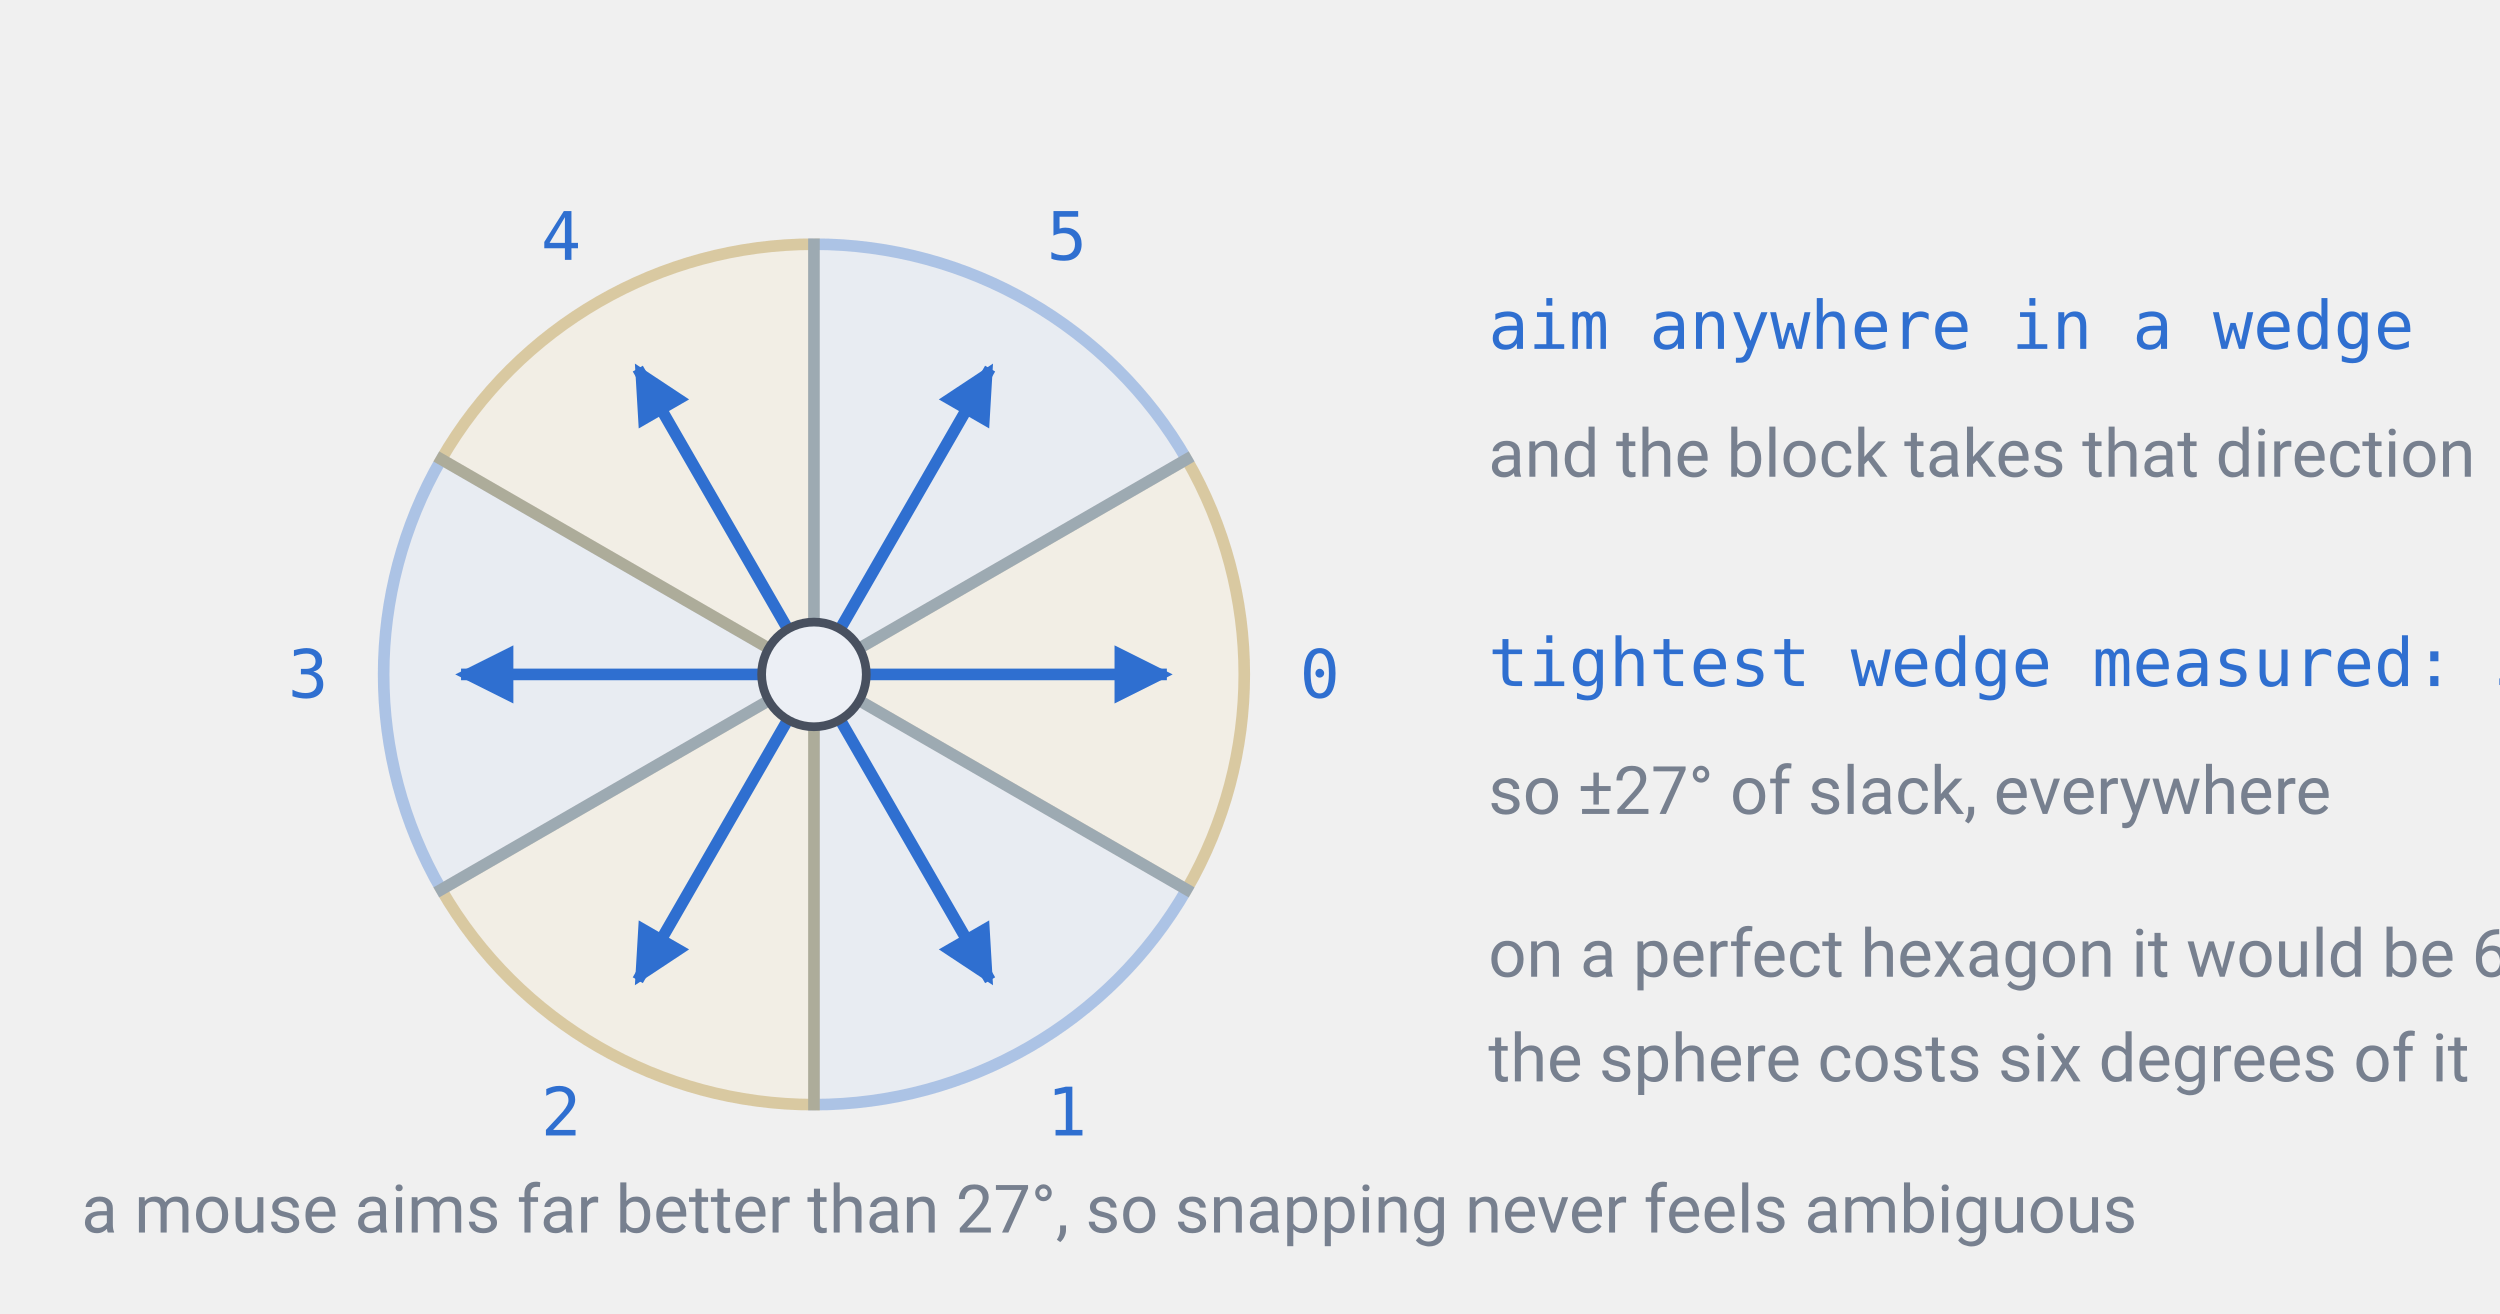
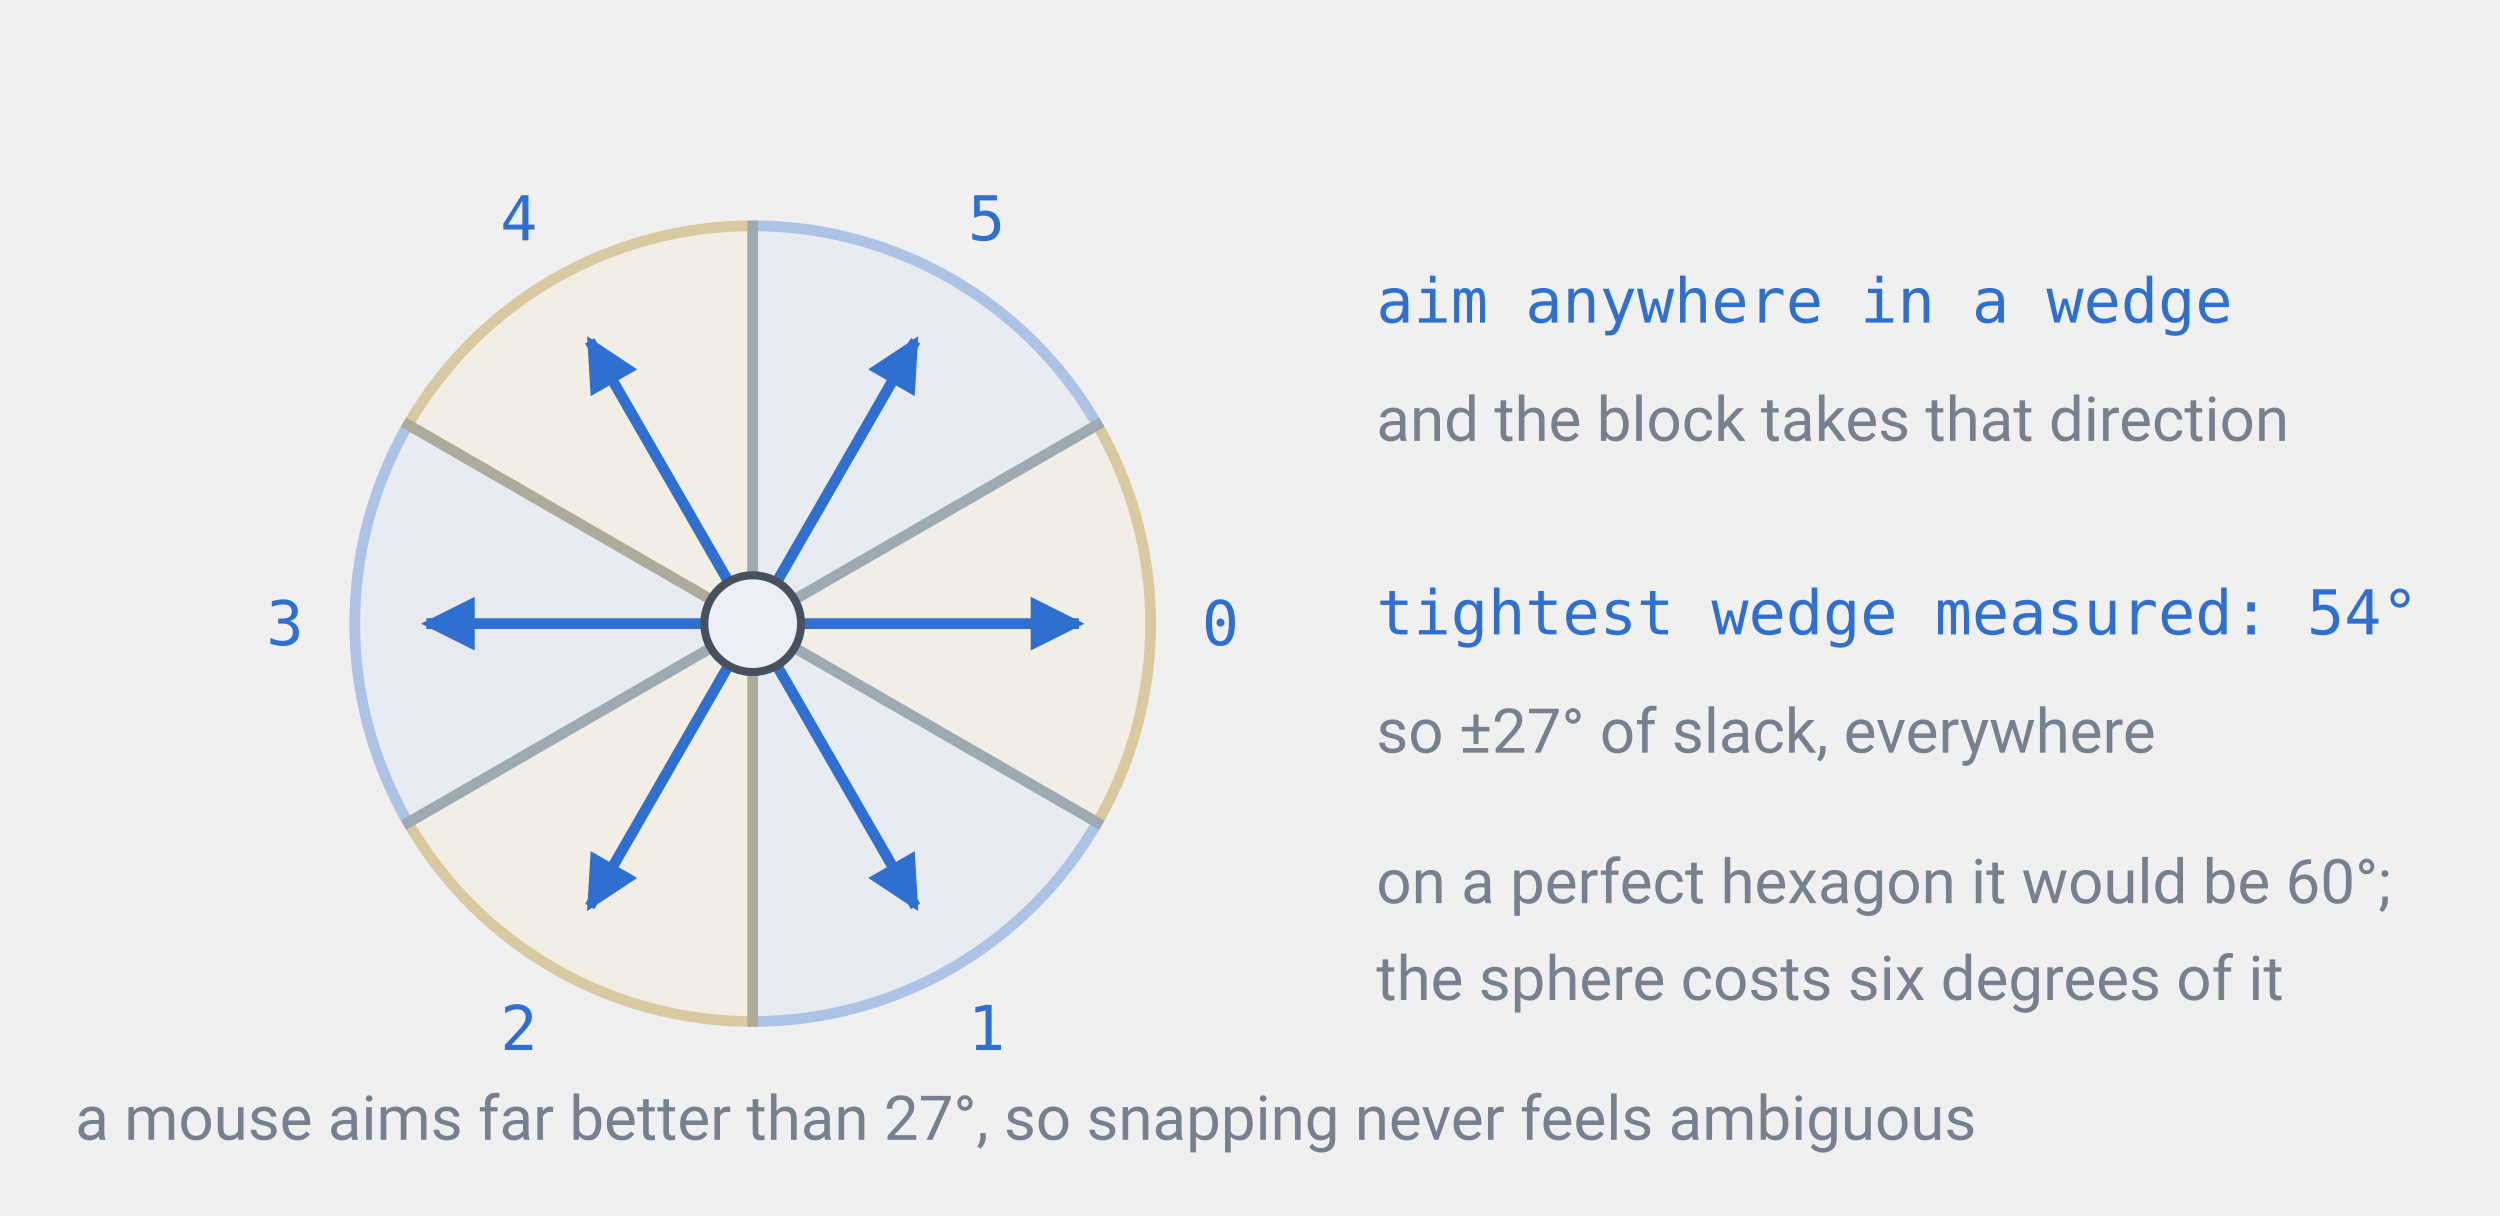
- <svg xmlns="http://www.w3.org/2000/svg" viewBox="0 0 430 226" width="430" height="226">
+ <svg xmlns="http://www.w3.org/2000/svg" viewBox="0 0 465 226" width="465" height="226">
  <style>
  .cf-l{stroke:#9aa3b2;fill:none;stroke-width:1}
  .cf-m{stroke:#48505f;fill:none;stroke-width:1.5}
  .cf-fill{fill:#eceff5;stroke:#48505f;stroke-width:1.5}
  .cf-a{stroke:#2f6fd0;fill:none;stroke-width:2}
  .cf-af{fill:#dbe5f5;stroke:#2f6fd0;stroke-width:2}
  .cf-g{stroke:#b0800f;fill:none;stroke-width:2}
  .cf-gf{fill:#f5ead0;stroke:#b0800f;stroke-width:2}
  .cf-void{fill:#ffffff;stroke:#48505f;stroke-width:1.5}
  text{font-family:ui-sans-serif,-apple-system,"Segoe UI",Roboto,Helvetica,sans-serif;font-size:12px;fill:#39404d}
  text.cf-d{fill:#77808f;font-size:11.5px}
  text.cf-c{font-family:ui-monospace,SFMono-Regular,Menlo,Consolas,monospace;font-size:11.5px;fill:#2f6fd0}
  text.cf-gd{font-family:ui-monospace,SFMono-Regular,Menlo,Consolas,monospace;font-size:11.5px;fill:#b0800f}
  text.cf-big{font-size:14px;font-weight:600}
  @media (prefers-color-scheme:dark){
    .cf-l{stroke:#5c6577} .cf-m{stroke:#aeb6c4} .cf-fill{fill:#1b2333;stroke:#aeb6c4}
    .cf-a{stroke:#6aa2f0} .cf-af{fill:#1a2942;stroke:#6aa2f0}
    .cf-g{stroke:#e0b355} .cf-gf{fill:#2a2210;stroke:#e0b355}
    .cf-void{fill:#0f141d;stroke:#aeb6c4}
    text{fill:#d3d9e4} text.cf-d{fill:#98a1b2} text.cf-c{fill:#6aa2f0} text.cf-gd{fill:#e0b355}
  }
</style>
  <defs>
    <marker id="sz1" viewBox="0 0 10 10" refX="9" refY="5" markerWidth="5" markerHeight="5" orient="auto-start-reverse">
      <path d="M0 0 L10 5 L0 10 z" fill="#2f6fd0" />
    </marker>
  </defs>
  <path class="cf-gf" opacity="0.35" d="M140 116L204.1 79.0 A 74 74 0 0 1 204.1 153.0Z" />
  <path class="cf-af" opacity="0.35" d="M140 116L204.1 153.0 A 74 74 0 0 1 140.0 190.0Z" />
  <path class="cf-gf" opacity="0.35" d="M140 116L140.0 190.0 A 74 74 0 0 1 75.9 153.0Z" />
  <path class="cf-af" opacity="0.35" d="M140 116L75.9 153.0 A 74 74 0 0 1 75.9 79.0Z" />
  <path class="cf-gf" opacity="0.35" d="M140 116L75.9 79.0 A 74 74 0 0 1 140.0 42.0Z" />
  <path class="cf-af" opacity="0.35" d="M140 116L140.0 42.0 A 74 74 0 0 1 204.1 79.0Z" />
  <path class="cf-a" d="M140 116L200.7 116.0" marker-end="url(#sz1)" />
  <text class="cf-c" x="227.0" y="120.0" text-anchor="middle">0</text>
  <path class="cf-a" d="M140 116L170.3 168.6" marker-end="url(#sz1)" />
  <text class="cf-c" x="183.5" y="195.3" text-anchor="middle">1</text>
  <path class="cf-a" d="M140 116L109.7 168.6" marker-end="url(#sz1)" />
  <text class="cf-c" x="96.5" y="195.3" text-anchor="middle">2</text>
  <path class="cf-a" d="M140 116L79.3 116.0" marker-end="url(#sz1)" />
  <text class="cf-c" x="53.0" y="120.0" text-anchor="middle">3</text>
  <path class="cf-a" d="M140 116L109.7 63.4" marker-end="url(#sz1)" />
  <text class="cf-c" x="96.5" y="44.7" text-anchor="middle">4</text>
  <path class="cf-a" d="M140 116L170.3 63.4" marker-end="url(#sz1)" />
  <text class="cf-c" x="183.5" y="44.7" text-anchor="middle">5</text>
  <circle class="cf-fill" cx="140" cy="116" r="9" />
  <text class="cf-c" x="256" y="60">aim anywhere in a wedge</text>
  <text class="cf-d" x="256" y="82">and the block takes that direction</text>
  <text class="cf-c" x="256" y="118">tightest wedge measured: 54°</text>
  <text class="cf-d" x="256" y="140">so ±27° of slack, everywhere</text>
  <text class="cf-d" x="256" y="168">on a perfect hexagon it would be 60°;</text>
  <text class="cf-d" x="256" y="186">the sphere costs six degrees of it</text>
  <text class="cf-d" x="14" y="212">a mouse aims far better than 27°, so snapping never feels ambiguous</text>
</svg>
